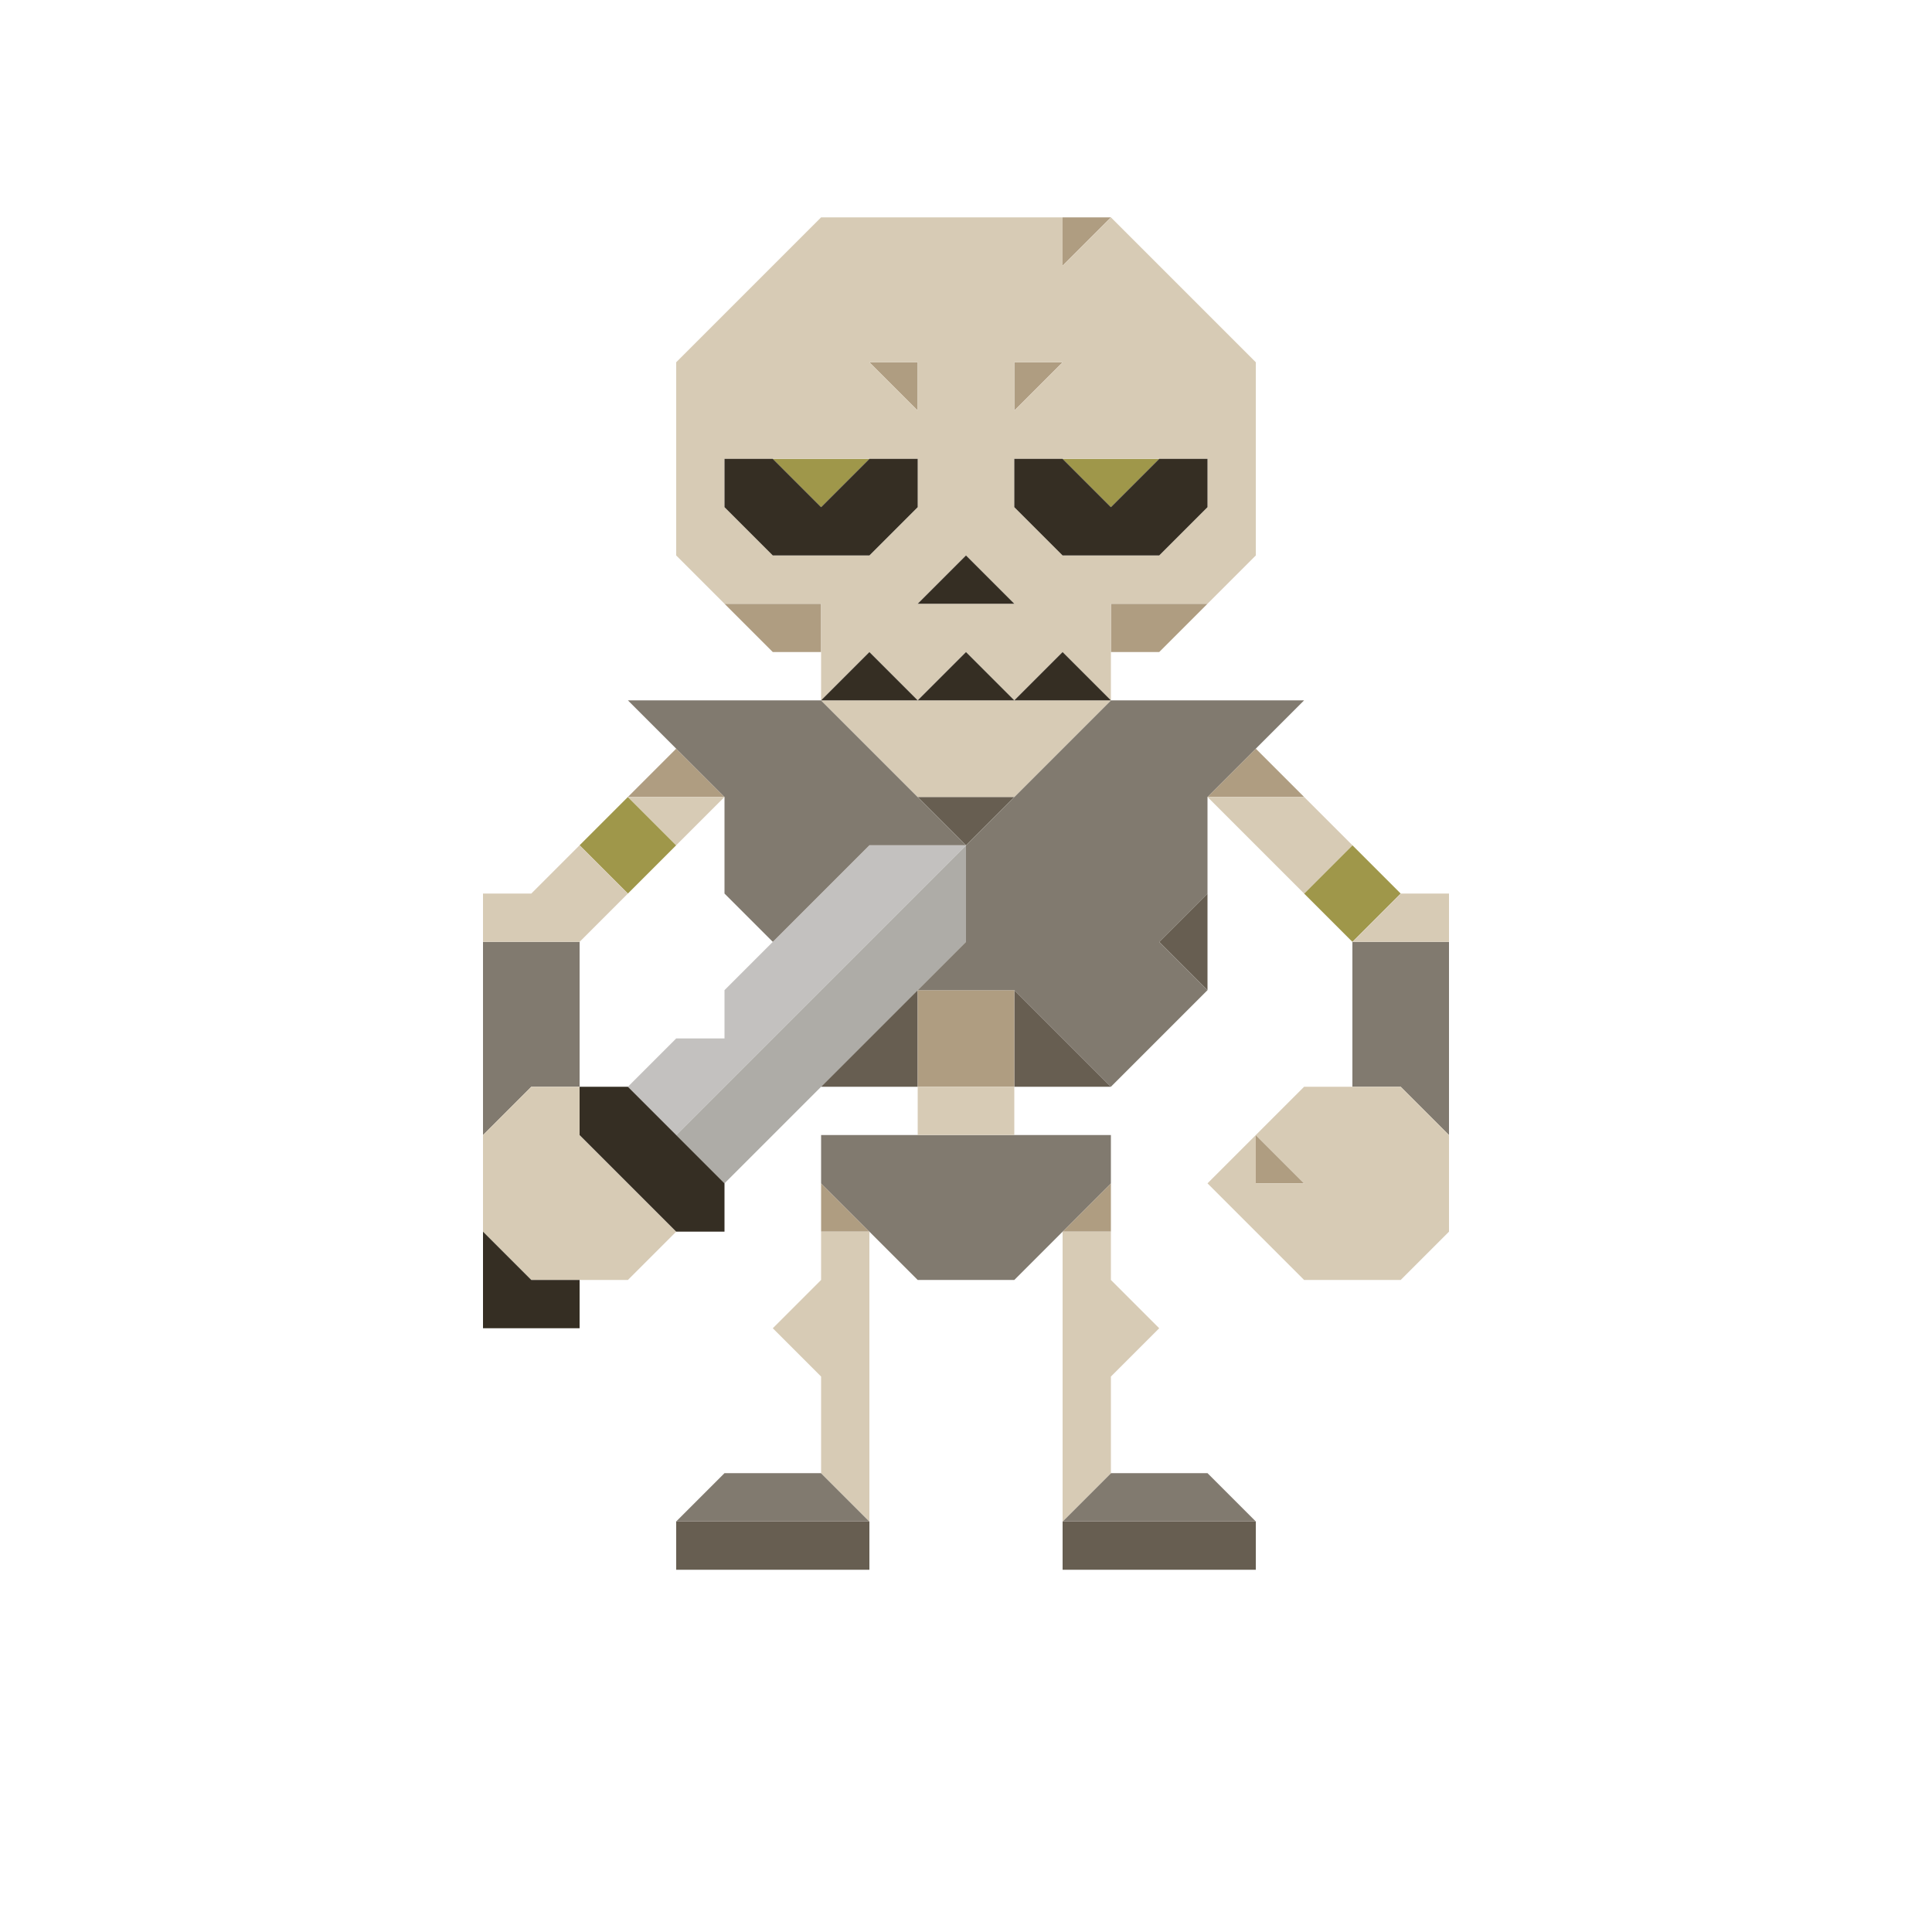
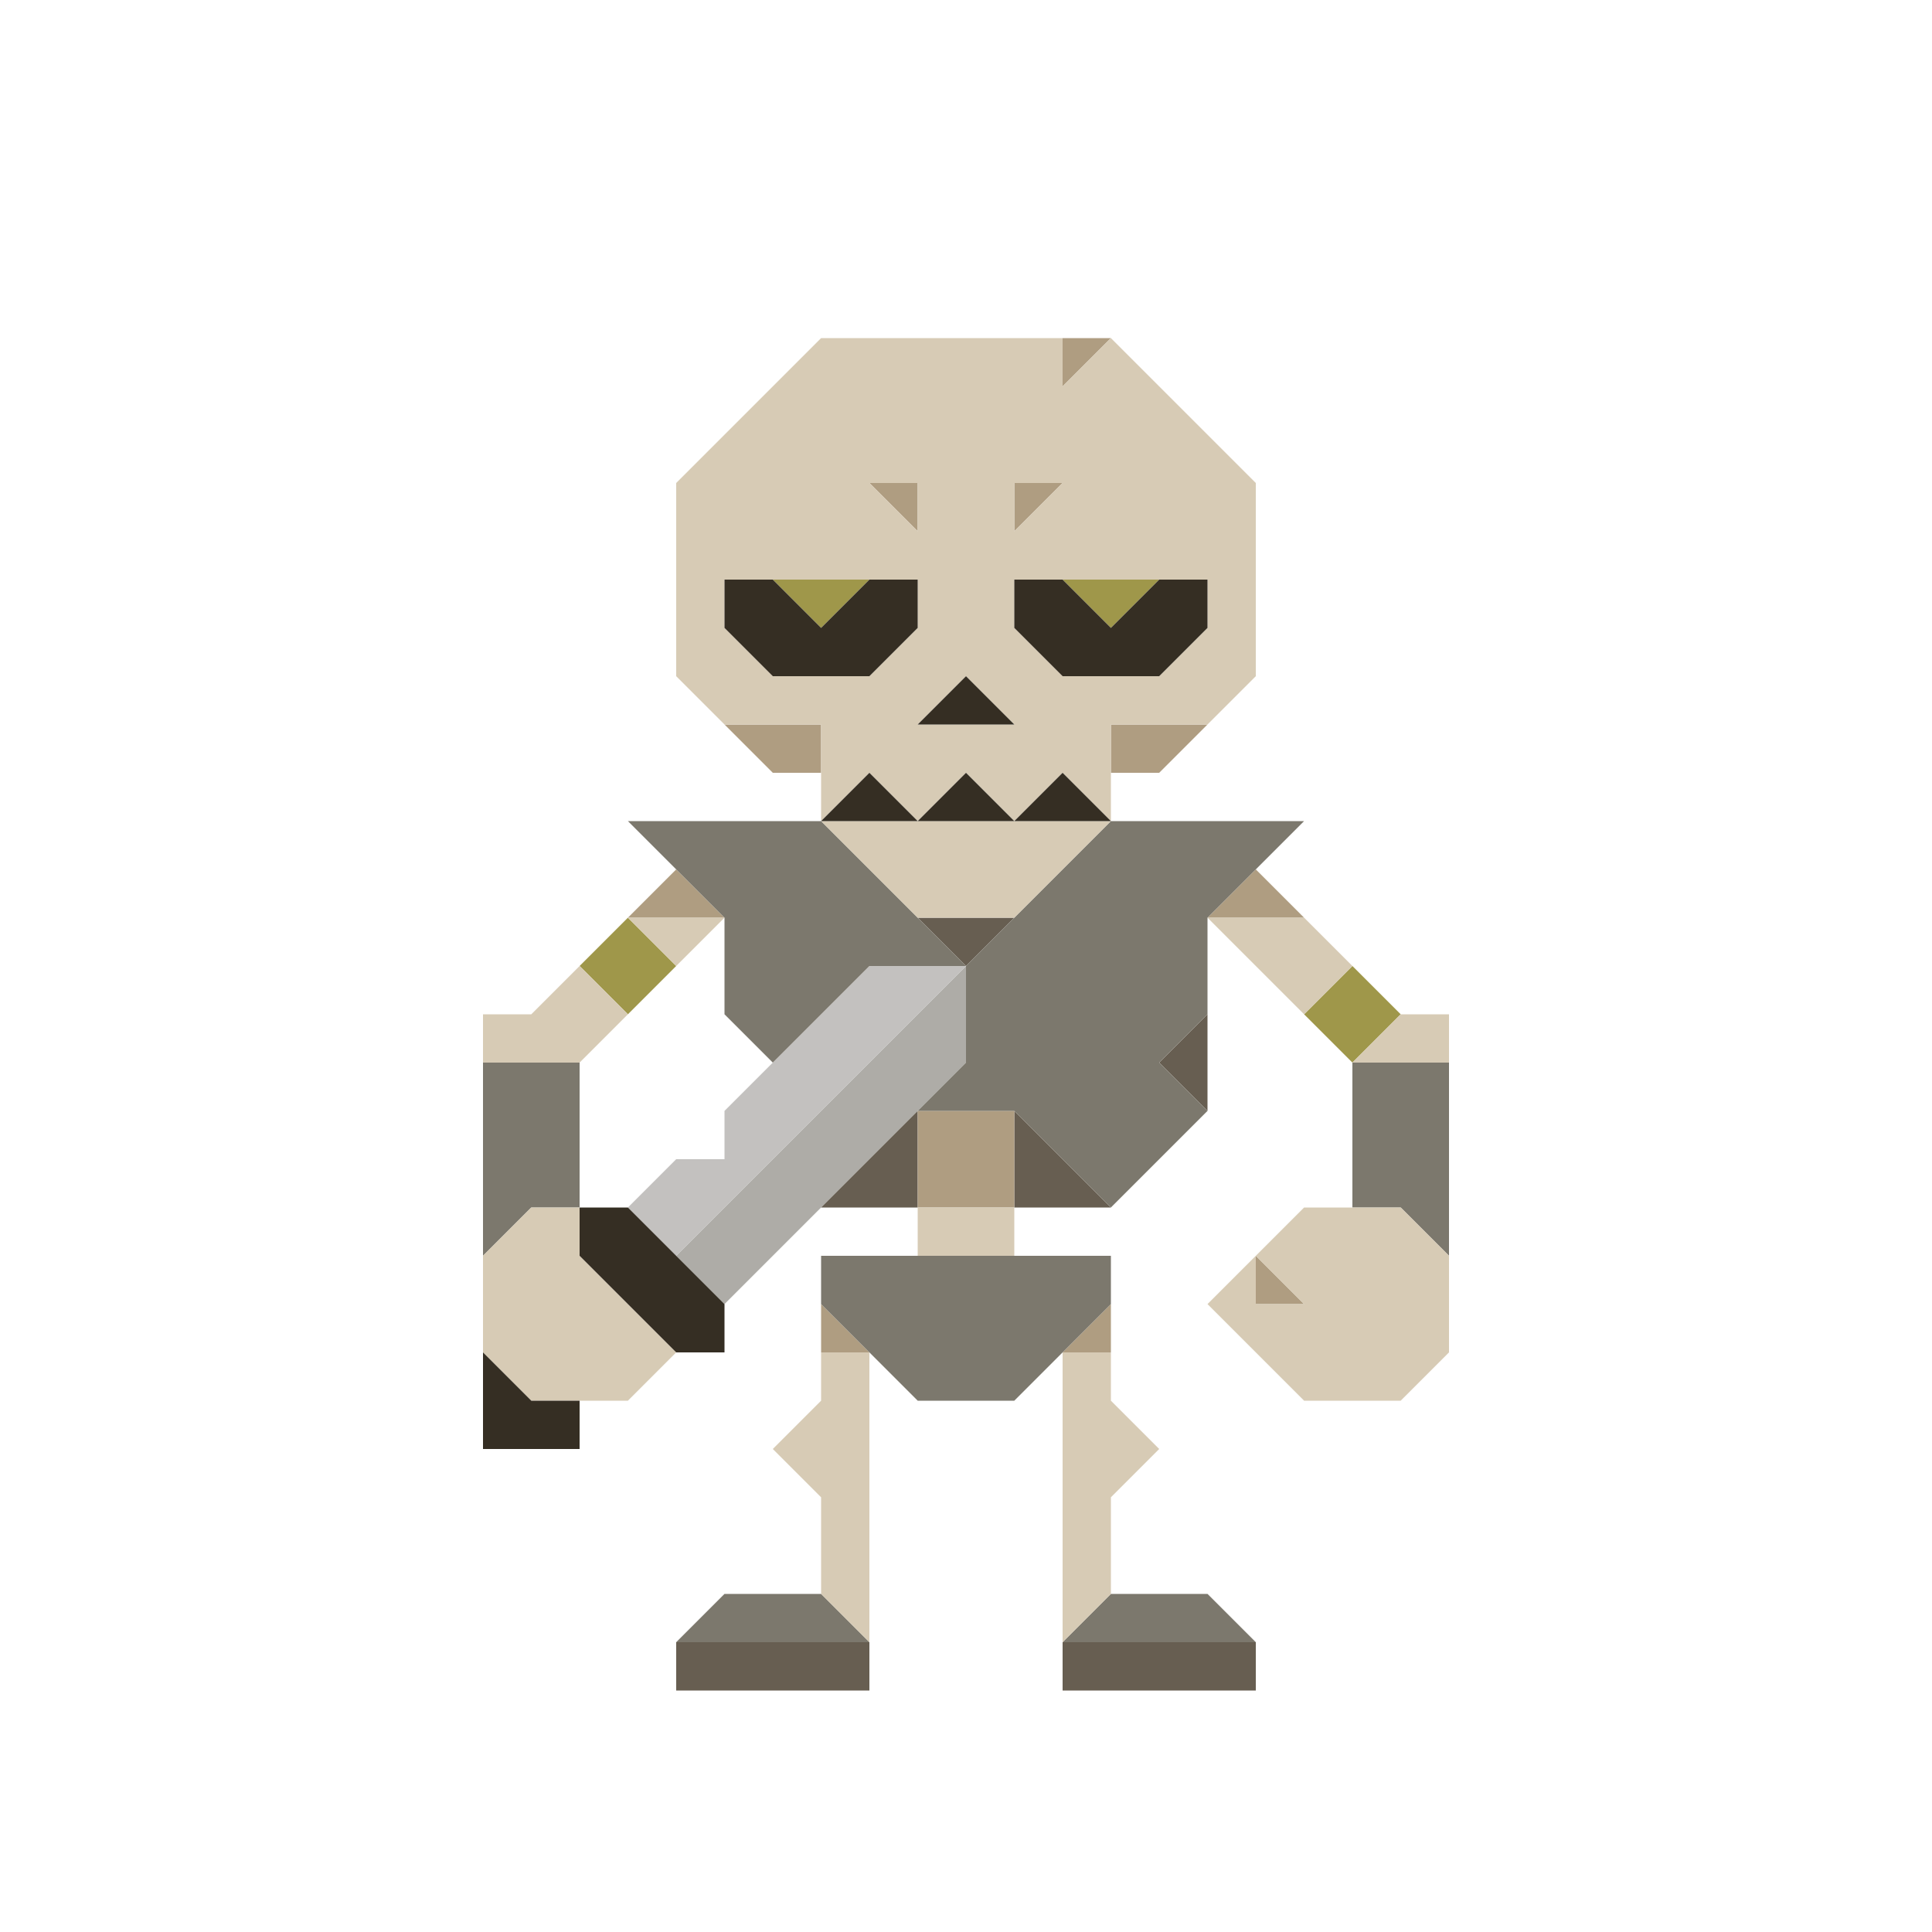
<svg xmlns="http://www.w3.org/2000/svg" enable-background="new 0 0 32 32" viewBox="0 0 32 32">
-   <path d="m15.2 14.8c-1.3 1.3-2.7 2.7-4 4l.8.8 4-4c0-.4 0-1.2 0-1.6z" fill="#aeaca7" />
-   <path d="m20 25.2c-.7 0-1.7 0-2.4 0v.8h3.2v-.8z" fill="#675e51" />
-   <path d="m20 15.6v-.8l-.8.8.8.8z" fill="#675e51" />
-   <path d="m18.4 18c-.4-.4-1.2-1.2-1.6-1.6v1.6z" fill="#675e51" />
-   <path d="m16 13.2h-.8l.8.8.8-.8z" fill="#675e51" />
-   <path d="m13.6 18h1.6c0-.4 0-1.2 0-1.6-.4.4-1.2 1.2-1.6 1.6z" fill="#675e51" />
-   <path d="m12.8 25.2c-.4 0-1.2 0-1.6 0v.8h3.2v-.8c-.4 0-1.2 0-1.6 0z" fill="#675e51" />
-   <path d="m15.2 14h-.8c-.7.7-1.7 1.7-2.4 2.4v.8h-.8l-.8.8.8.8c1.6-1.6 3.2-3.2 4.8-4.8z" fill="#c3c1bf" />
+   <path d="m15.2 16.8c-1.3 1.3-2.7 2.7-4 4l.8.8 4-4c0-.4 0-1.2 0-1.6z" fill="#aeaca7" />
+   <path d="m20 27.2c-.7 0-1.7 0-2.4 0v.8h3.2v-.8z" fill="#675e51" />
+   <path d="m20 17.6v-.8l-.8.8.8.8z" fill="#675e51" />
+   <path d="m18.4 20c-.4-.4-1.2-1.2-1.6-1.6v1.6z" fill="#675e51" />
+   <path d="m16 15.2h-.8l.8.8.8-.8z" fill="#675e51" />
+   <path d="m13.6 20h1.6c0-.4 0-1.2 0-1.6-.4.4-1.2 1.2-1.6 1.6z" fill="#675e51" />
+   <path d="m12.8 27.2c-.4 0-1.2 0-1.6 0v.8h3.2v-.8c-.4 0-1.2 0-1.6 0z" fill="#675e51" />
+   <path d="m15.2 16h-.8c-.7.7-1.7 1.7-2.4 2.4v.8h-.8l-.8.8.8.8c1.6-1.6 3.2-3.2 4.8-4.8z" fill="#c3c1bf" />
  <g fill="#af9d81">
-     <path d="m21.6 13.2-.8-.8-.8.8z" />
-     <path d="m20.8 19.6h.8l-.8-.8z" />
-     <path d="m19.2 10h-.8v.8h.8l.8-.8z" />
-     <path d="m17.6 3.6v.8l.8-.8z" />
-     <path d="m18.4 20.4v-.8l-.8.8z" />
-     <path d="m16.8 6v.8l.8-.8z" />
-     <path d="m15.2 16.4v1.6h1.6c0-.4 0-1.2 0-1.6-.4 0-1.2 0-1.6 0z" />
-     <path d="m15.2 6h-.8l.8.8z" />
-     <path d="m13.6 20.4h.8l-.8-.8z" />
-     <path d="m13.6 10c-.4 0-1.2 0-1.6 0l.8.8h.8z" />
-     <path d="m10.4 13.2h1.6l-.8-.8z" />
+     <path d="m21.6 15.2-.8-.8-.8.8z" />
+     <path d="m20.8 21.6h.8l-.8-.8z" />
+     <path d="m19.2 12h-.8v.8h.8l.8-.8z" />
+     <path d="m17.6 5.6v.8l.8-.8z" />
+     <path d="m18.4 22.4v-.8l-.8.8z" />
+     <path d="m16.8 8v.8l.8-.8z" />
+     <path d="m15.2 18.4v1.6h1.6c0-.4 0-1.2 0-1.6-.4 0-1.2 0-1.6 0z" />
+     <path d="m15.2 8h-.8l.8.8z" />
+     <path d="m13.6 22.4h.8l-.8-.8z" />
+     <path d="m13.6 12c-.4 0-1.2 0-1.6 0l.8.8h.8z" />
+     <path d="m10.4 15.2h1.6l-.8-.8z" />
  </g>
-   <path d="m21.6 14.8.8-.8.8.8-.8.8z" fill="#9f974a" />
-   <path d="m17.6 7.6.8.8.8-.8c-.4 0-1.2 0-1.6 0z" fill="#9f974a" />
-   <path d="m12.8 7.6.8.8.8-.8c-.4 0-1.2 0-1.6 0z" fill="#9f974a" />
-   <path d="m9.6 14 .8-.8.8.8-.8.8z" fill="#9f974a" />
-   <path d="m23.2 15.6h-.8v2.4h.8l.8.8c0-1 0-2.2 0-3.2z" fill="#817a6f" />
-   <path d="m20 11.6c-.4 0-1.2 0-1.6 0-.7.7-1.7 1.7-2.4 2.4v1.6l-.8.8h1.6l1.6 1.6 1.6-1.6-.8-.8.8-.8c0-.4 0-1.2 0-1.6.4-.4 1.2-1.2 1.6-1.6-.4 0-1.2 0-1.6 0z" fill="#817a6f" />
-   <path d="m19.2 24.4h-.8l-.8.8h3.2l-.8-.8z" fill="#817a6f" />
-   <path d="m18.4 19.6v-.8c-1.6 0-3.2 0-4.8 0v.8c.4.4 1.2 1.2 1.6 1.6h1.6z" fill="#817a6f" />
-   <path d="m14.4 12.4-.8-.8c-1 0-2.2 0-3.2 0l1.6 1.6v1.6l.8.8 1.6-1.6h1.6c-.4-.4-1.2-1.2-1.6-1.6z" fill="#817a6f" />
-   <path d="m12.8 24.4h-.8l-.8.8h3.2l-.8-.8z" fill="#817a6f" />
-   <path d="m8 15.6v3.2l.8-.8h.8c0-.7 0-1.7 0-2.4-.4 0-1.2 0-1.6 0z" fill="#817a6f" />
-   <path d="m23.2 14.8-.8.8h1.6v-.8z" fill="#d7cbb5" />
-   <path d="m22.4 18h-.8l-.8.8.8.8h-.8v-.8l-.8.8 1.6 1.6h1.6l.8-.8c0-.4 0-1.2 0-1.6l-.8-.8z" fill="#d7cbb5" />
-   <path d="m20 13.2 1.6 1.6.8-.8-.8-.8c-.4 0-1.2 0-1.6 0z" fill="#d7cbb5" />
-   <path d="m20.8 9.2c0-1 0-2.2 0-3.2-.7-.7-1.7-1.7-2.4-2.4l-.8.8v-.8c-1.3 0-2.7 0-4 0-.7.7-1.7 1.7-2.4 2.4v3.2l.8.8h1.6v1.6l.8-.8.8.8.8-.8.8.8.8-.8.8.8c0-.4 0-1.2 0-1.6h1.6zm-6.4-3.2h.8v.8zm2.4 0h.8l-.8.8zm-3.2 3.2h-.8l-.8-.8v-.8h3.2v.8l-.8.8zm2.4.8h-.8l.8-.8.8.8zm2.4-.8h-.8l-.8-.8v-.8h3.2v.8l-.8.8z" fill="#d7cbb5" />
-   <path d="m18.4 20.4h-.8v4.8l.8-.8c0-.4 0-1.2 0-1.6l.8-.8-.8-.8z" fill="#d7cbb5" />
-   <path d="m16.8 11.6c-1 0-2.2 0-3.2 0l1.6 1.6h1.6c.4-.4 1.2-1.2 1.6-1.6-.4 0-1.2 0-1.6 0z" fill="#d7cbb5" />
-   <path d="m15.2 18v.8h1.6v-.8c-.4 0-1.2 0-1.6 0z" fill="#d7cbb5" />
-   <path d="m13.6 21.2-.8.8.8.8v1.6l.8.8c0-1.6 0-3.2 0-4.8h-.8z" fill="#d7cbb5" />
-   <path d="m10.4 13.2.8.8.8-.8c-.4 0-1.2 0-1.6 0z" fill="#d7cbb5" />
-   <path d="m9.6 18.8v-.8h-.8l-.8.8v1.6l.8.8h1.6l.8-.8c-.4-.4-1.2-1.2-1.6-1.6z" fill="#d7cbb5" />
-   <path d="m9.6 15.6.8-.8-.8-.8-.8.8h-.8v.8z" fill="#d7cbb5" />
-   <path d="m19.2 7.6-.8.8-.8-.8h-.8v.8l.8.8h1.6l.8-.8v-.8z" fill="#352e23" />
-   <path d="m16.8 11.6h1.6l-.8-.8z" fill="#352e23" />
-   <path d="m15.2 11.6h1.6l-.8-.8z" fill="#352e23" />
-   <path d="m16 10h.8l-.8-.8-.8.8z" fill="#352e23" />
-   <path d="m13.6 11.6h1.6l-.8-.8z" fill="#352e23" />
-   <path d="m14.4 9.2.8-.8v-.8h-.8l-.8.8-.8-.8h-.8v.8l.8.8z" fill="#352e23" />
-   <path d="m10.4 18h-.8v.8c.4.4 1.2 1.2 1.6 1.6h.8v-.8c-.4-.4-1.2-1.2-1.6-1.6z" fill="#352e23" />
-   <path d="m8 20.4v1.6h1.6v-.8h-.8z" fill="#352e23" />
+   <path d="m21.6 16.8.8-.8.8.8-.8.8z" fill="#9f974a" />
+   <path d="m17.6 9.6.8.8.8-.8c-.4 0-1.2 0-1.6 0z" fill="#9f974a" />
+   <path d="m12.8 9.6.8.8.8-.8c-.4 0-1.2 0-1.6 0z" fill="#9f974a" />
+   <path d="m9.6 16 .8-.8.8.8-.8.8z" fill="#9f974a" />
+   <path d="m23.2 17.6h-.8v2.4h.8l.8.8c0-1 0-2.2 0-3.2z" fill="#7c786d" />
+   <path d="m20 13.6c-.4 0-1.2 0-1.6 0-.7.7-1.7 1.7-2.4 2.4v1.6l-.8.8h1.6l1.6 1.6 1.6-1.6-.8-.8.8-.8c0-.4 0-1.2 0-1.6.4-.4 1.2-1.2 1.6-1.6-.4 0-1.2 0-1.6 0z" fill="#7c786d" />
+   <path d="m19.2 26.4h-.8l-.8.8h3.2l-.8-.8z" fill="#7c786d" />
+   <path d="m18.4 21.6v-.8c-1.6 0-3.2 0-4.8 0v.8c.4.4 1.2 1.2 1.6 1.6h1.6z" fill="#7c786d" />
+   <path d="m14.4 14.4-.8-.8c-1 0-2.2 0-3.2 0l1.6 1.6v1.6l.8.8 1.6-1.6h1.6c-.4-.4-1.2-1.2-1.6-1.6z" fill="#7c786d" />
+   <path d="m12.8 26.4h-.8l-.8.8h3.2l-.8-.8z" fill="#7c786d" />
+   <path d="m8 17.6v3.2l.8-.8h.8c0-.7 0-1.7 0-2.4-.4 0-1.2 0-1.6 0z" fill="#7c786d" />
+   <path d="m23.2 16.8-.8.8h1.6v-.8z" fill="#d7cbb5" />
+   <path d="m22.4 20h-.8l-.8.8.8.8h-.8v-.8l-.8.8 1.6 1.6h1.6l.8-.8c0-.4 0-1.2 0-1.6l-.8-.8z" fill="#d7cbb5" />
+   <path d="m20 15.2 1.6 1.6.8-.8-.8-.8c-.4 0-1.2 0-1.6 0z" fill="#d7cbb5" />
+   <path d="m20.8 11.2c0-1 0-2.2 0-3.2-.7-.7-1.7-1.7-2.4-2.4l-.8.8v-.8c-1.3 0-2.7 0-4 0-.7.7-1.7 1.7-2.4 2.4v3.2l.8.8h1.6v1.6l.8-.8.8.8.8-.8.8.8.8-.8.8.8c0-.4 0-1.2 0-1.6h1.6zm-6.4-3.2h.8v.8zm2.4 0h.8l-.8.8zm-3.2 3.2h-.8l-.8-.8v-.8h3.2v.8l-.8.8zm2.4.8h-.8l.8-.8.8.8zm2.4-.8h-.8l-.8-.8v-.8h3.2v.8l-.8.8z" fill="#d7cbb5" />
+   <path d="m18.4 22.4h-.8v4.8l.8-.8c0-.4 0-1.2 0-1.6l.8-.8-.8-.8z" fill="#d7cbb5" />
+   <path d="m16.8 13.6c-1 0-2.2 0-3.2 0l1.6 1.6h1.6c.4-.4 1.2-1.2 1.6-1.6-.4 0-1.2 0-1.6 0z" fill="#d7cbb5" />
+   <path d="m15.2 20v.8h1.6v-.8c-.4 0-1.2 0-1.6 0z" fill="#d7cbb5" />
+   <path d="m13.6 23.2-.8.8.8.8v1.6l.8.8c0-1.6 0-3.2 0-4.8h-.8z" fill="#d7cbb5" />
+   <path d="m10.4 15.2.8.8.8-.8c-.4 0-1.2 0-1.6 0z" fill="#d7cbb5" />
+   <path d="m9.6 20.8v-.8h-.8l-.8.8v1.6l.8.8h1.6l.8-.8c-.4-.4-1.2-1.2-1.6-1.6z" fill="#d7cbb5" />
+   <path d="m9.6 17.6.8-.8-.8-.8-.8.8h-.8v.8z" fill="#d7cbb5" />
+   <path d="m19.2 9.6-.8.8-.8-.8h-.8v.8l.8.8h1.6l.8-.8v-.8z" fill="#352e23" />
+   <path d="m16.8 13.6h1.6l-.8-.8z" fill="#352e23" />
+   <path d="m15.2 13.6h1.6l-.8-.8z" fill="#352e23" />
+   <path d="m16 12h.8l-.8-.8-.8.8z" fill="#352e23" />
+   <path d="m13.6 13.6h1.6l-.8-.8z" fill="#352e23" />
+   <path d="m14.4 11.2.8-.8v-.8h-.8l-.8.8-.8-.8h-.8v.8l.8.8z" fill="#352e23" />
+   <path d="m10.4 20h-.8v.8c.4.4 1.2 1.2 1.6 1.6h.8v-.8c-.4-.4-1.2-1.2-1.6-1.6z" fill="#352e23" />
+   <path d="m8 22.4v1.6h1.6v-.8h-.8z" fill="#352e23" />
</svg>
